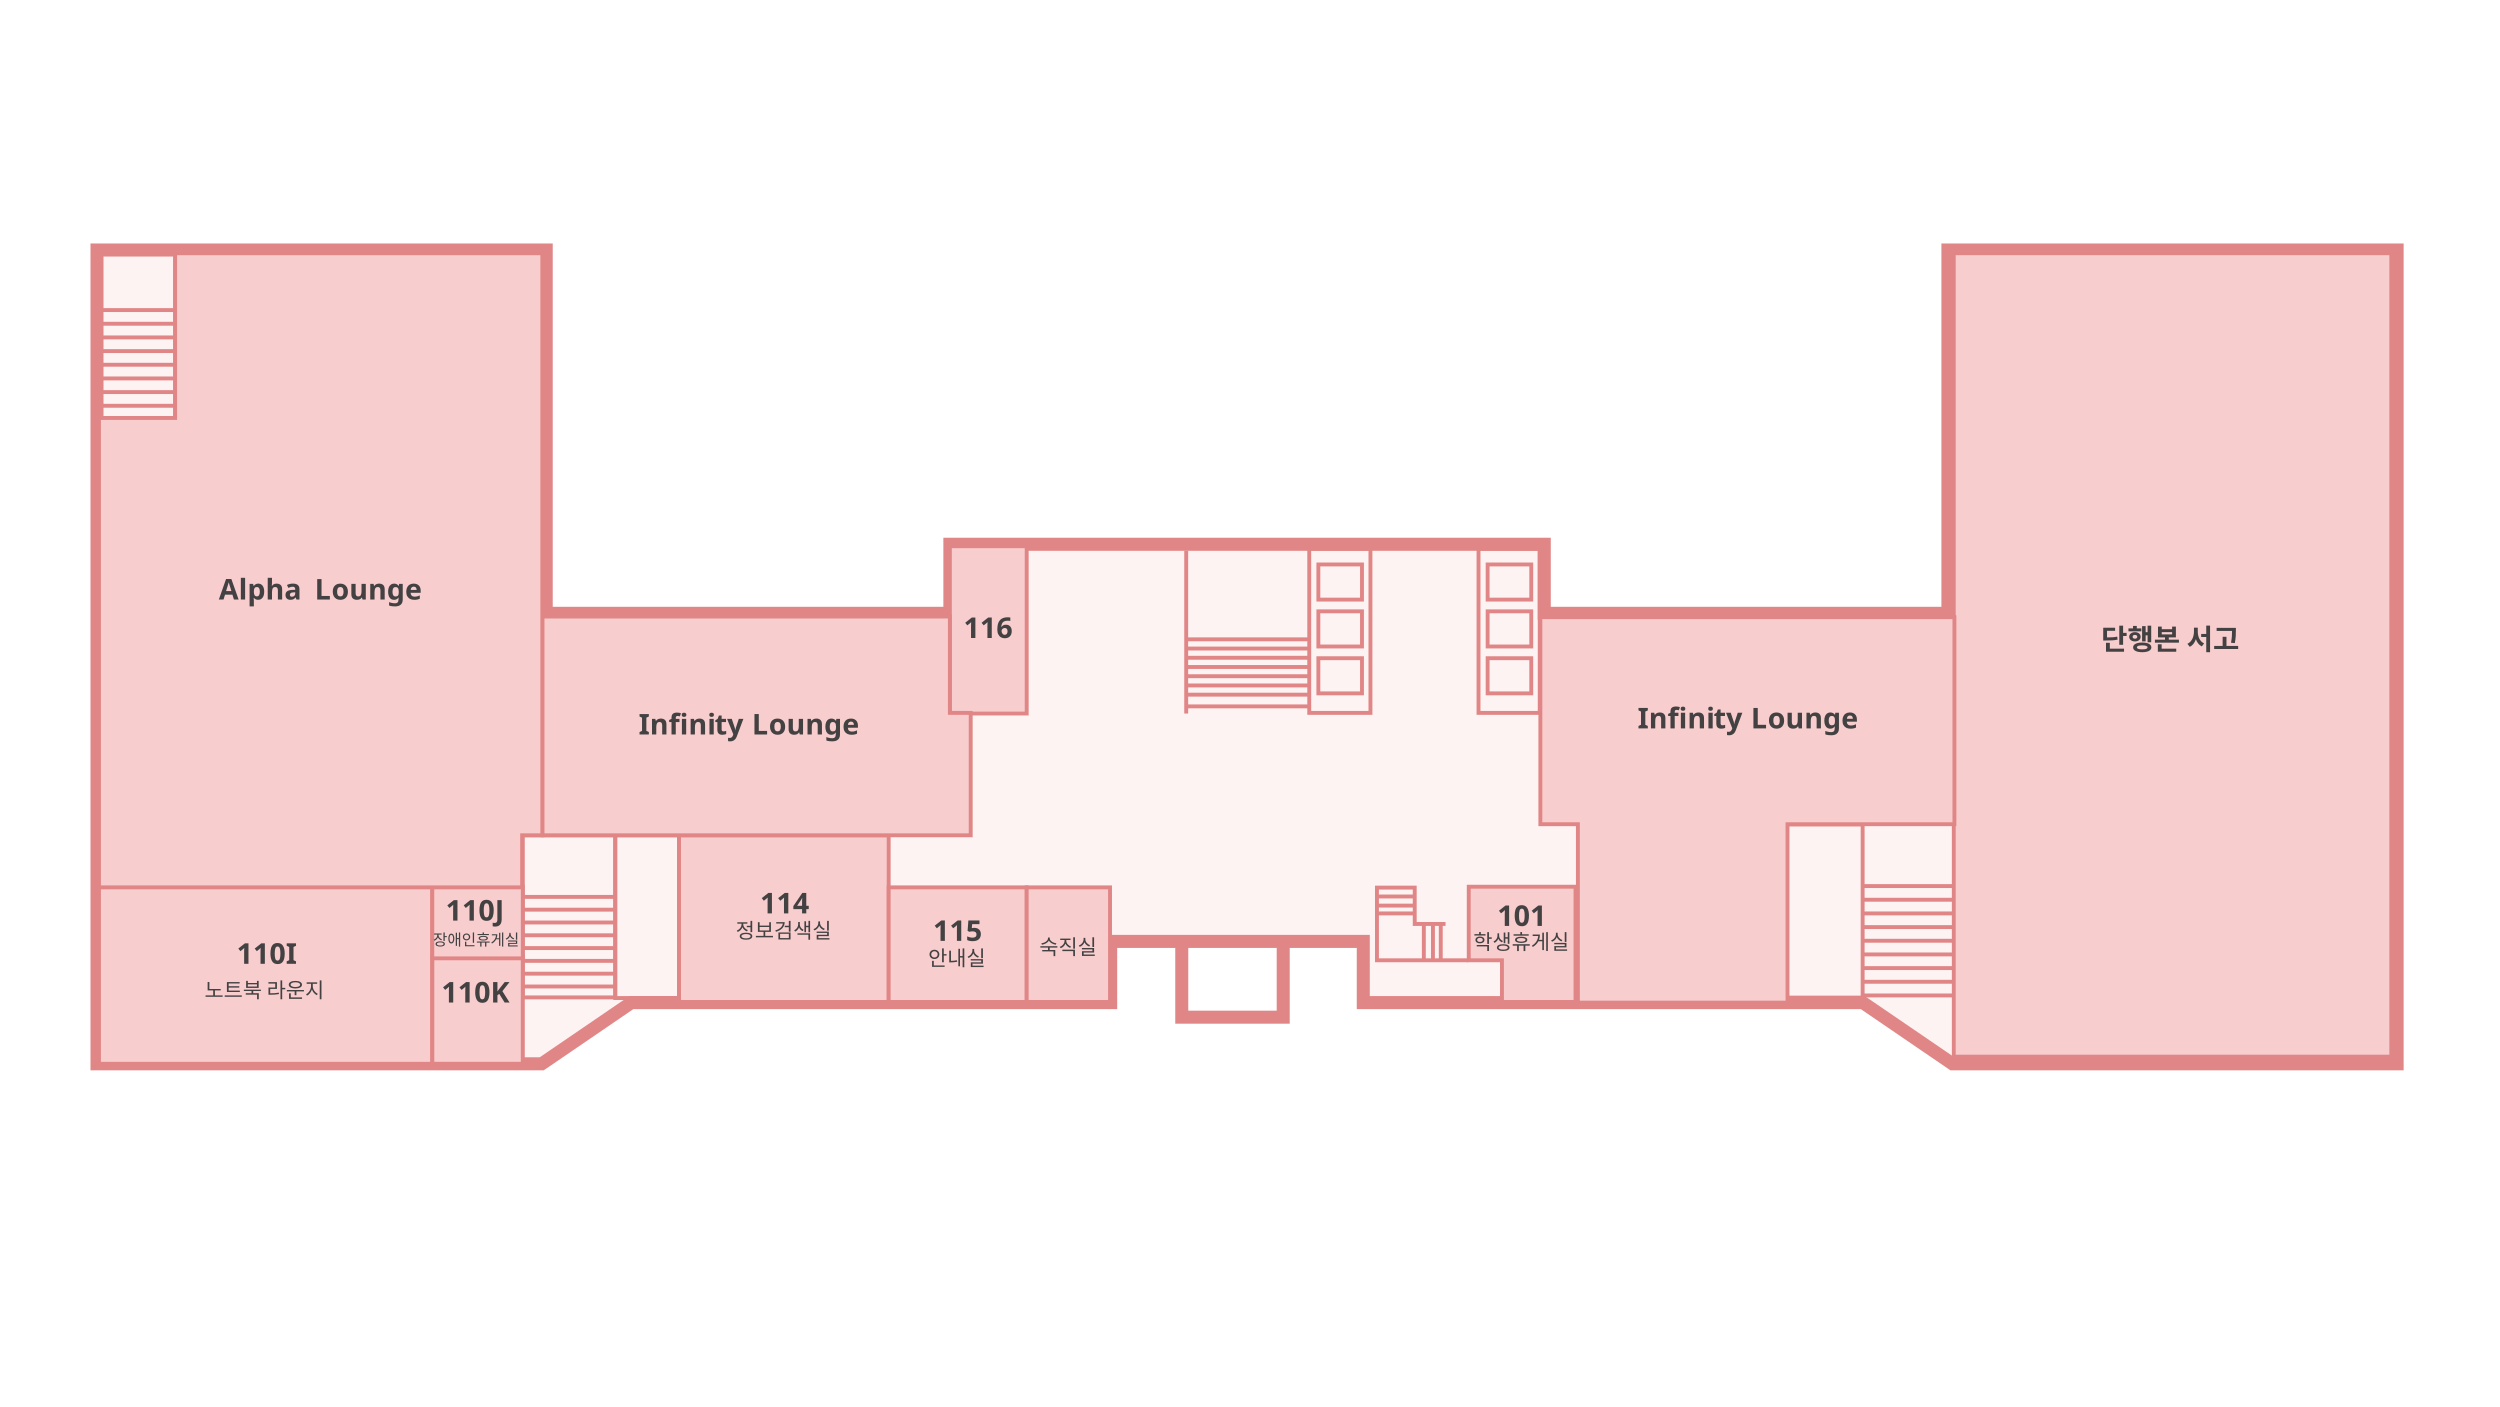
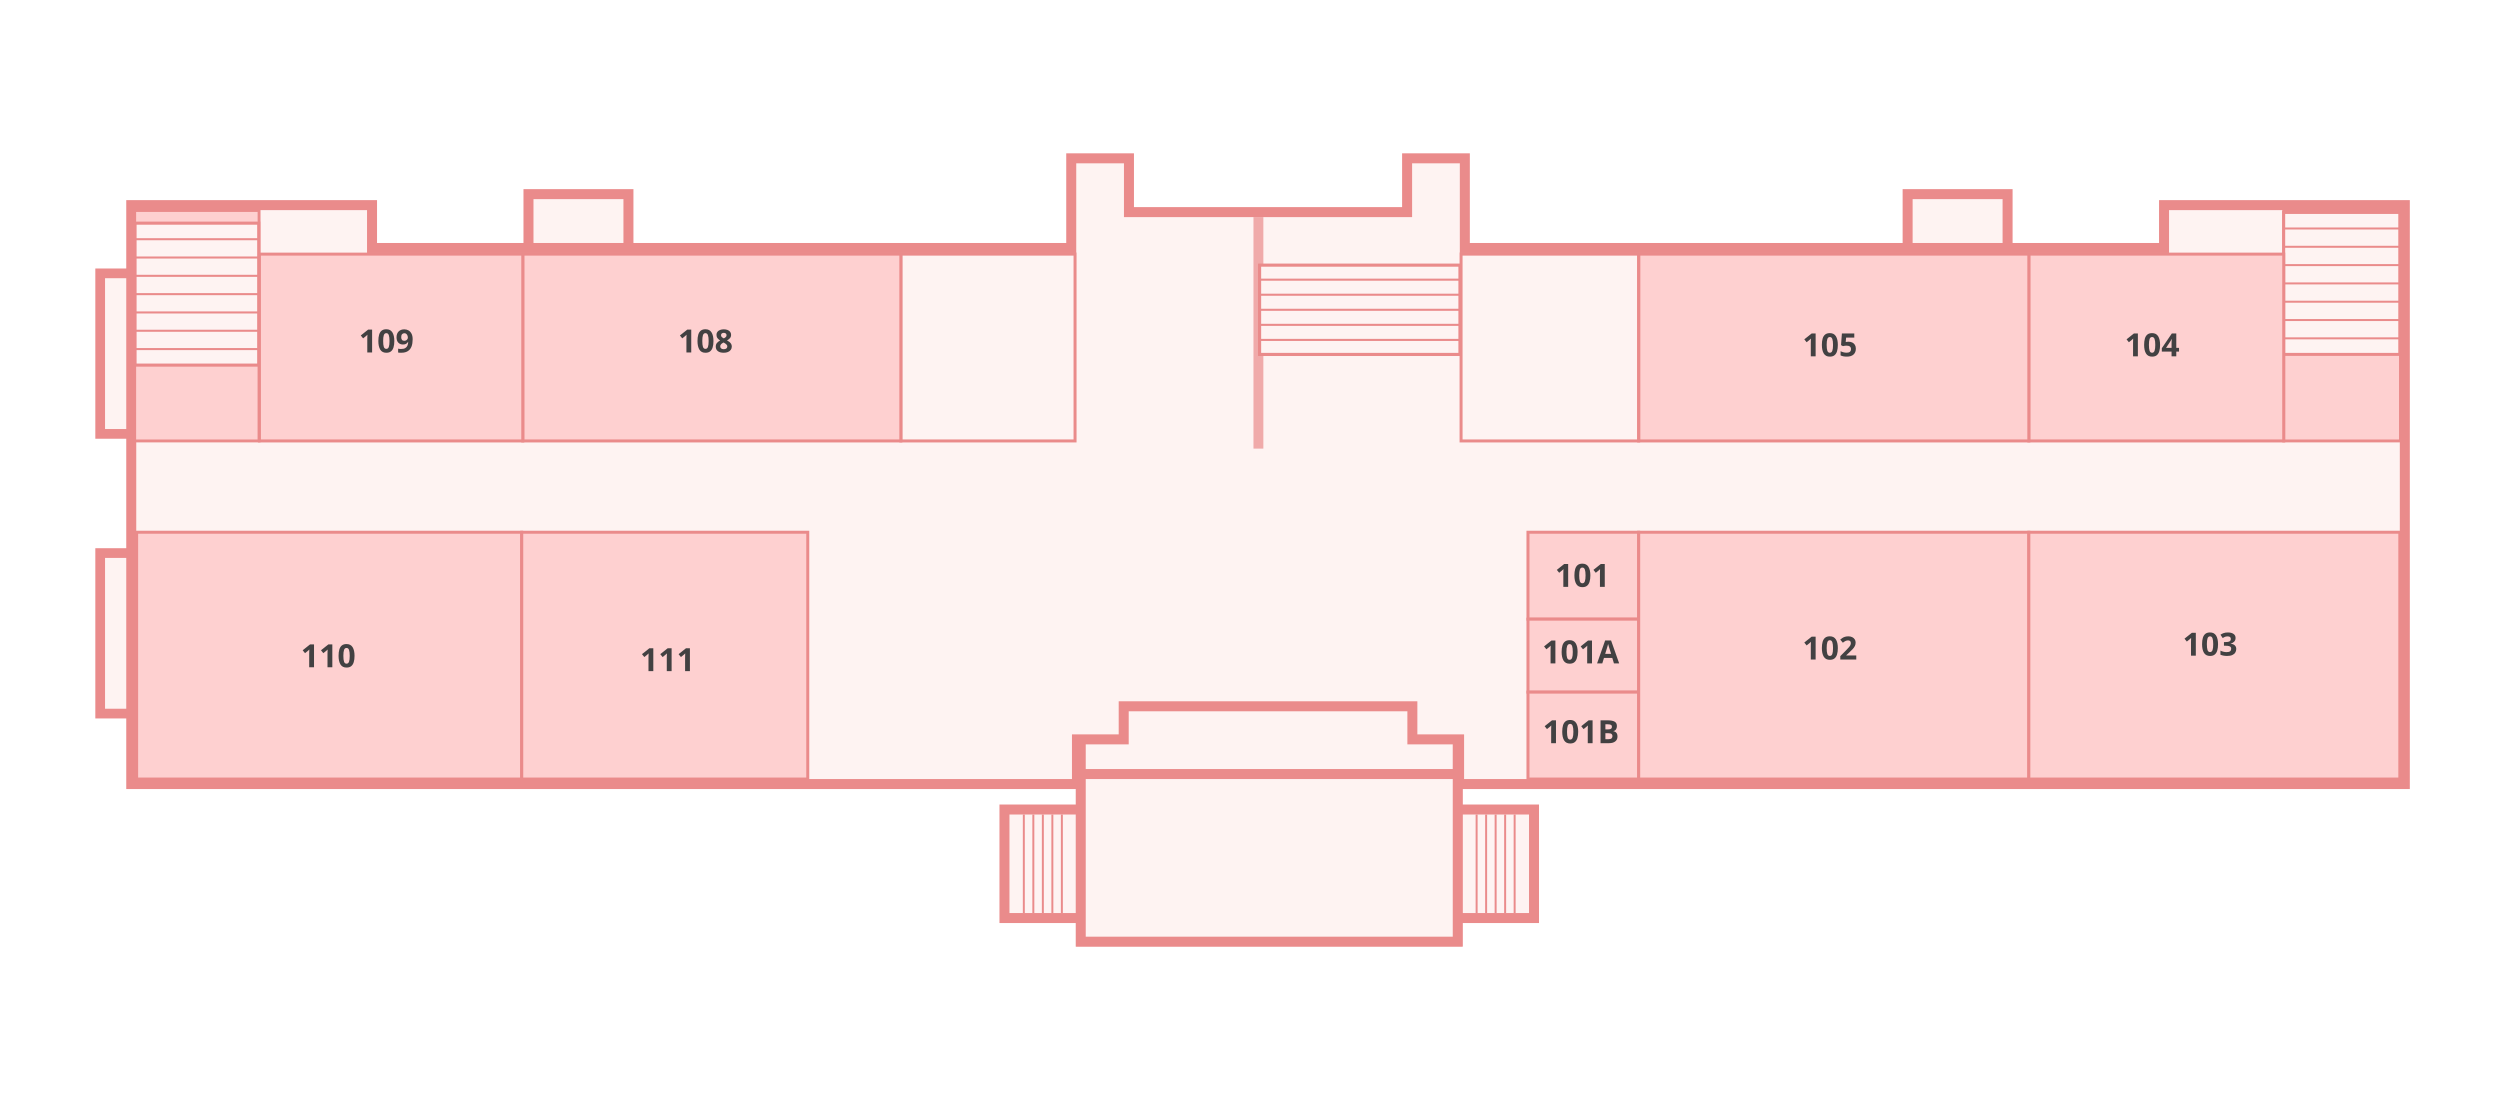
- <svg xmlns="http://www.w3.org/2000/svg" viewBox="0 0 1920 1080">
+ <svg xmlns="http://www.w3.org/2000/svg" viewBox="0 0 2500 1100">
  <g id="Layer_border">
-     <polygon points="1499.46 817 1430.64 770 1047 770 1047 723 853 723 853 770 484.86 770 416.04 817 74.5 817 74.5 192 419.5 192 419.5 471 729.5 471 729.5 418 1186 418 1186 471 1496 471 1496 192 1841 192 1841 817 1499.46 817" fill="#fdf3f2" />
-     <path d="m1836,197v615h-335c-22.94-15.67-45.88-31.33-68.82-47h-380.18v-47h-204v47h-364.68c-22.94,15.67-45.88,31.33-68.82,47H79.5V197h335v279h320v-53h446.5v53h320V197h335m10-10h-355v279h-300v-53h-466.5v53h-300V187H69.5v635h348.09l2.55-1.74,19.87-13.57,46.4-31.69h371.59v-47h184v47h387.09l11.99,8.19,54.28,37.07,2.55,1.74h348.09V187h0Z" fill="#e18686" />
+     <rect x="100.18" y="273.35" width="36.46" height="160.53" fill="#fef3f2" stroke="#ea8b8b" stroke-miterlimit="10" stroke-width="9.72" />
+     <rect x="100.18" y="553.06" width="36.46" height="160.53" fill="#fef3f2" stroke="#ea8b8b" stroke-miterlimit="10" stroke-width="9.72" />
+     <rect x="528.48" y="194.13" width="99.96" height="60.81" fill="#fef3f2" stroke="#ea8b8b" stroke-miterlimit="10" stroke-width="10" />
+     <rect x="1907.63" y="194.13" width="99.96" height="60.81" fill="#fef3f2" stroke="#ea8b8b" stroke-miterlimit="10" stroke-width="10" />
+     <rect x="1080.98" y="694.64" width="376.53" height="246.8" fill="#fef3f2" />
+     <path d="m1452.74,699.41v237.28h-367v-237.28h367m9.53-9.53h-386.05v256.33h386.05v-256.33h0Z" fill="#ea8b8b" />
+     <rect x="1457.25" y="809.52" width="76.76" height="108.53" fill="#fef3f2" />
+     <path d="m1529.02,814.51v98.53h-66.77v-98.53h66.77m9.99-9.99h-86.75v118.52h86.75v-118.52h0Z" fill="#ea8b8b" />
+     <rect x="1004.47" y="809.52" width="76.76" height="108.53" fill="#fef3f2" />
+     <path d="m1076.23,814.51v98.53h-66.77v-98.53h66.77m9.99-9.99h-86.75v118.52h86.75v-118.52h0Z" fill="#ea8b8b" />
+     <polygon points="1459.09 784.04 1459.09 739.37 1412.37 739.37 1412.37 706.28 1123.71 706.28 1123.71 739.37 1076.98 739.37 1076.98 784.04 131.25 784.04 131.25 205.12 372.04 205.12 372.04 247.98 1071.25 247.98 1071.25 158.32 1128.97 158.32 1128.97 212.11 1407.11 212.11 1407.11 158.32 1464.83 158.32 1464.83 247.98 2164.04 247.98 2164.04 205.12 2404.82 205.12 2404.82 784.04 1459.09 784.04" fill="#fef3f2" />
+     <path d="m1459.83,163.32v89.66h709.21v-42.86h230.78v568.93h-935.73v-44.68h-46.73v-33.09h-298.66v33.09h-46.73v44.68H136.25V210.12h230.78v42.86h709.21v-89.66h47.72v53.79h288.14v-53.79h47.72m10-10h-67.72v53.79h-268.14v-53.79h-67.72v89.66H377.03v-42.86H126.25v588.93h955.73v-44.68h46.73v-33.09h278.66v33.09h46.73v44.68h955.73V200.12h-250.78v42.86h-689.21v-89.66h0Z" fill="#ea8b8b" />
+     <rect x="1080.74" y="774.04" width="377.02" height="167.64" fill="#fef3f2" />
+     <path d="m1452.76,779.04v157.64h-367.02v-157.64h367.02m10-10h-387.02v177.64h387.02v-177.64h0Z" fill="#ea8b8b" />
+     <polygon points="2169.04 210.12 2169.04 252.98 1459.83 252.98 1459.83 163.32 1412.11 163.32 1412.11 217.11 1123.97 217.11 1123.97 163.32 1076.25 163.32 1076.25 252.98 367.03 252.98 367.03 210.12 136.25 210.12 136.25 252.98 136.25 408.35 136.25 779.04 1071.98 779.04 1071.98 734.37 1118.71 734.37 1118.71 701.28 1417.37 701.28 1417.37 734.37 1464.09 734.37 1464.09 779.04 2399.82 779.04 2399.82 408.35 2399.82 252.98 2399.82 210.12 2169.04 210.12" fill="none" />
  </g>
  <g id="Layer_others">
-     <rect x="1005.5" y="421.5" width="47" height="126" fill="none" stroke="#e18686" stroke-miterlimit="10" stroke-width="3" />
-     <rect x="1135.5" y="421.5" width="47" height="126" fill="none" stroke="#e18686" stroke-miterlimit="10" stroke-width="3" />
-     <rect x="1012.5" y="433.5" width="33.5" height="27" fill="none" stroke="#e18686" stroke-miterlimit="10" stroke-width="2.98" />
-     <rect x="1012.5" y="469.5" width="33.5" height="27" fill="none" stroke="#e18686" stroke-miterlimit="10" stroke-width="2.98" />
-     <rect x="1012.5" y="505.5" width="33.5" height="27" fill="none" stroke="#e18686" stroke-miterlimit="10" stroke-width="2.98" />
-     <rect x="1142.5" y="433.5" width="33.5" height="27" fill="none" stroke="#e18686" stroke-miterlimit="10" stroke-width="2.98" />
-     <rect x="1142.5" y="469.5" width="33.5" height="27" fill="none" stroke="#e18686" stroke-miterlimit="10" stroke-width="2.98" />
-     <rect x="1142.5" y="505.5" width="33.5" height="27" fill="none" stroke="#e18686" stroke-miterlimit="10" stroke-width="2.98" />
-     <line x1="134" y1="238.13" x2="79" y2="238.13" fill="none" stroke="#e18686" stroke-miterlimit="10" stroke-width="3" />
-     <line x1="134" y1="248.63" x2="79" y2="248.63" fill="none" stroke="#e18686" stroke-miterlimit="10" stroke-width="3" />
-     <line x1="134" y1="259.13" x2="79" y2="259.13" fill="none" stroke="#e18686" stroke-miterlimit="10" stroke-width="3" />
-     <line x1="134" y1="269.63" x2="79" y2="269.63" fill="none" stroke="#e18686" stroke-miterlimit="10" stroke-width="3" />
-     <line x1="134" y1="280.13" x2="79" y2="280.13" fill="none" stroke="#e18686" stroke-miterlimit="10" stroke-width="3" />
-     <line x1="134" y1="290.63" x2="79" y2="290.63" fill="none" stroke="#e18686" stroke-miterlimit="10" stroke-width="3" />
-     <line x1="134" y1="301.13" x2="79" y2="301.13" fill="none" stroke="#e18686" stroke-miterlimit="10" stroke-width="3" />
-     <line x1="134" y1="311.63" x2="79" y2="311.63" fill="none" stroke="#e18686" stroke-miterlimit="10" stroke-width="3" />
-     <rect x="75.5" y="194.5" width="59" height="127" fill="none" stroke="#e18686" stroke-miterlimit="10" stroke-width="3" />
-     <rect x="401.5" y="641.5" width="71" height="124.5" fill="none" stroke="#e18686" stroke-miterlimit="10" stroke-width="3" />
-     <line x1="401.5" y1="688.8" x2="471.5" y2="688.8" fill="none" stroke="#e18686" stroke-miterlimit="10" stroke-width="3" />
-     <line x1="401.5" y1="698.63" x2="471.5" y2="698.63" fill="none" stroke="#e18686" stroke-miterlimit="10" stroke-width="3" />
-     <line x1="401.5" y1="708.46" x2="471.5" y2="708.46" fill="none" stroke="#e18686" stroke-miterlimit="10" stroke-width="3" />
-     <line x1="401.5" y1="718.29" x2="471.5" y2="718.29" fill="none" stroke="#e18686" stroke-miterlimit="10" stroke-width="3" />
-     <line x1="401.5" y1="728.12" x2="471.5" y2="728.12" fill="none" stroke="#e18686" stroke-miterlimit="10" stroke-width="3" />
-     <line x1="401.5" y1="737.95" x2="471.5" y2="737.95" fill="none" stroke="#e18686" stroke-miterlimit="10" stroke-width="3" />
-     <line x1="401.5" y1="747.78" x2="471.5" y2="747.78" fill="none" stroke="#e18686" stroke-miterlimit="10" stroke-width="3" />
-     <line x1="401.5" y1="757.61" x2="471.5" y2="757.61" fill="none" stroke="#e18686" stroke-miterlimit="10" stroke-width="3" />
-     <line x1="910.5" y1="542.5" x2="1005.5" y2="542.5" fill="none" stroke="#e18686" stroke-miterlimit="10" stroke-width="3" />
-     <line x1="911" y1="491" x2="1005" y2="491" fill="none" stroke="#e18686" stroke-miterlimit="10" stroke-width="3" />
-     <line x1="911" y1="498.08" x2="1005" y2="498.08" fill="none" stroke="#e18686" stroke-miterlimit="10" stroke-width="3" />
-     <line x1="911" y1="505.17" x2="1005" y2="505.17" fill="none" stroke="#e18686" stroke-miterlimit="10" stroke-width="3" />
-     <line x1="911" y1="512.25" x2="1005" y2="512.25" fill="none" stroke="#e18686" stroke-miterlimit="10" stroke-width="3" />
-     <line x1="911" y1="519.33" x2="1005" y2="519.33" fill="none" stroke="#e18686" stroke-miterlimit="10" stroke-width="3" />
-     <line x1="911" y1="526.42" x2="1005" y2="526.42" fill="none" stroke="#e18686" stroke-miterlimit="10" stroke-width="3" />
-     <line x1="911" y1="533.5" x2="1005" y2="533.5" fill="none" stroke="#e18686" stroke-miterlimit="10" stroke-width="3" />
-     <line x1="1430.5" y1="680.5" x2="1500.5" y2="680.5" fill="none" stroke="#e18686" stroke-miterlimit="10" stroke-width="3" />
-     <line x1="1430.5" y1="691" x2="1500.5" y2="691" fill="none" stroke="#e18686" stroke-miterlimit="10" stroke-width="3" />
-     <line x1="1430.5" y1="701.5" x2="1500.5" y2="701.5" fill="none" stroke="#e18686" stroke-miterlimit="10" stroke-width="3" />
-     <line x1="1430.5" y1="712" x2="1500.5" y2="712" fill="none" stroke="#e18686" stroke-miterlimit="10" stroke-width="3" />
-     <line x1="1430.5" y1="722.5" x2="1500.5" y2="722.5" fill="none" stroke="#e18686" stroke-miterlimit="10" stroke-width="3" />
-     <line x1="1430.5" y1="733" x2="1500.5" y2="733" fill="none" stroke="#e18686" stroke-miterlimit="10" stroke-width="3" />
-     <line x1="1430.5" y1="743.5" x2="1500.5" y2="743.5" fill="none" stroke="#e18686" stroke-miterlimit="10" stroke-width="3" />
-     <line x1="1430.5" y1="754" x2="1500.5" y2="754" fill="none" stroke="#e18686" stroke-miterlimit="10" stroke-width="3" />
-     <line x1="1430.5" y1="764.5" x2="1500.5" y2="764.5" fill="none" stroke="#e18686" stroke-miterlimit="10" stroke-width="3" />
-     <polyline points="1127.5 737.5 1057.5 737.5 1057.5 681.69 1086.5 681.69 1086.5 709.6 1110.17 709.6" fill="none" stroke="#e18686" stroke-miterlimit="10" stroke-width="3" />
-     <line x1="1086.5" y1="688.5" x2="1057.5" y2="688.5" fill="none" stroke="#e18686" stroke-miterlimit="10" stroke-width="3" />
-     <line x1="1086.5" y1="695.5" x2="1056.5" y2="695.5" fill="none" stroke="#e18686" stroke-miterlimit="10" stroke-width="3" />
-     <line x1="1086.5" y1="701.5" x2="1056.5" y2="701.5" fill="none" stroke="#e18686" stroke-miterlimit="10" stroke-width="3" />
-     <line x1="1093.5" y1="710.5" x2="1093.5" y2="738.5" fill="none" stroke="#e18686" stroke-miterlimit="10" stroke-width="3" />
-     <line x1="1100.5" y1="710.5" x2="1100.5" y2="737.5" fill="none" stroke="#e18686" stroke-miterlimit="10" stroke-width="3" />
-     <line x1="1106.5" y1="709.5" x2="1106.5" y2="737.5" fill="none" stroke="#e18686" stroke-miterlimit="10" stroke-width="3" />
-     <line x1="911" y1="423" x2="911" y2="548" fill="none" stroke="#e18686" stroke-miterlimit="10" stroke-width="3" />
-     <polyline points="907.6 726.05 907.6 781.19 985.5 781.19 985.5 726.05" fill="none" fill-rule="evenodd" stroke="#e18686" stroke-miterlimit="10" stroke-width="10" />
+     <line x1="1258.41" y1="217.11" x2="1258.41" y2="448.61" fill="none" opacity=".7" stroke="#ea8b8b" stroke-miterlimit="10" stroke-width="9.88" />
+     <rect x="1259.59" y="265.15" width="200.38" height="89.29" fill="#fef3f2" stroke="#ea8b8b" stroke-miterlimit="10" stroke-width="3.13" />
+     <line x1="1461.07" y1="279.67" x2="1258.41" y2="279.67" fill="none" stroke="#ea8b8b" stroke-miterlimit="10" stroke-width="2.08" />
+     <line x1="1461.07" y1="294.73" x2="1258.41" y2="294.73" fill="none" stroke="#ea8b8b" stroke-miterlimit="10" stroke-width="2.08" />
+     <line x1="1461.07" y1="309.79" x2="1258.41" y2="309.79" fill="none" stroke="#ea8b8b" stroke-miterlimit="10" stroke-width="2.08" />
+     <line x1="1461.07" y1="324.85" x2="1258.41" y2="324.85" fill="none" stroke="#ea8b8b" stroke-miterlimit="10" stroke-width="2.08" />
+     <line x1="1461.07" y1="339.91" x2="1258.41" y2="339.91" fill="none" stroke="#ea8b8b" stroke-miterlimit="10" stroke-width="2.08" />
+     <line x1="1061.87" y1="814.51" x2="1061.87" y2="913.05" fill="none" stroke="#ea8b8b" stroke-miterlimit="10" stroke-width="1.98" />
+     <line x1="1052.36" y1="814.51" x2="1052.36" y2="913.05" fill="none" stroke="#ea8b8b" stroke-miterlimit="10" stroke-width="1.98" />
+     <line x1="1042.85" y1="814.51" x2="1042.85" y2="913.05" fill="none" stroke="#ea8b8b" stroke-miterlimit="10" stroke-width="1.98" />
+     <line x1="1033.34" y1="814.51" x2="1033.34" y2="913.05" fill="none" stroke="#ea8b8b" stroke-miterlimit="10" stroke-width="1.98" />
+     <line x1="1023.83" y1="814.51" x2="1023.83" y2="913.05" fill="none" stroke="#ea8b8b" stroke-miterlimit="10" stroke-width="1.98" />
+     <line x1="1514.65" y1="814.51" x2="1514.65" y2="913.05" fill="none" stroke="#ea8b8b" stroke-miterlimit="10" stroke-width="1.98" />
+     <line x1="1505.14" y1="814.51" x2="1505.14" y2="913.05" fill="none" stroke="#ea8b8b" stroke-miterlimit="10" stroke-width="1.98" />
+     <line x1="1495.63" y1="814.51" x2="1495.63" y2="913.05" fill="none" stroke="#ea8b8b" stroke-miterlimit="10" stroke-width="1.98" />
+     <line x1="1486.12" y1="814.51" x2="1486.12" y2="913.05" fill="none" stroke="#ea8b8b" stroke-miterlimit="10" stroke-width="1.98" />
+     <line x1="1476.62" y1="814.51" x2="1476.62" y2="913.05" fill="none" stroke="#ea8b8b" stroke-miterlimit="10" stroke-width="1.98" />
+     <rect x="2283.69" y="210.5" width="116.77" height="230.44" fill="#fed0d0" stroke="#ea8b8b" stroke-miterlimit="10" stroke-width="2.9" />
+     <rect x="2283.68" y="212.44" width="116.11" height="141.95" fill="#fef3f2" stroke="#ea8b8b" stroke-miterlimit="10" stroke-width="3" />
+     <line x1="2400.43" y1="228.49" x2="2283" y2="228.49" fill="none" stroke="#ea8b8b" stroke-miterlimit="10" stroke-width="2" />
+     <line x1="2400.43" y1="246.79" x2="2283" y2="246.79" fill="none" stroke="#ea8b8b" stroke-miterlimit="10" stroke-width="2" />
+     <line x1="2400.43" y1="265.1" x2="2283" y2="265.1" fill="none" stroke="#ea8b8b" stroke-miterlimit="10" stroke-width="2" />
+     <line x1="2400.43" y1="283.41" x2="2283" y2="283.41" fill="none" stroke="#ea8b8b" stroke-miterlimit="10" stroke-width="2" />
+     <line x1="2400.43" y1="301.72" x2="2283" y2="301.72" fill="none" stroke="#ea8b8b" stroke-miterlimit="10" stroke-width="2" />
+     <line x1="2400.43" y1="320.03" x2="2283" y2="320.03" fill="none" stroke="#ea8b8b" stroke-miterlimit="10" stroke-width="2" />
+     <line x1="2400.45" y1="338.34" x2="2283.02" y2="338.34" fill="none" stroke="#ea8b8b" stroke-miterlimit="10" stroke-width="2" />
+     <rect x="134.68" y="210.5" width="124.4" height="230.44" fill="#fed0d0" stroke="#ea8b8b" stroke-miterlimit="10" stroke-width="2.89" />
+     <rect x="135.04" y="223.16" width="123.69" height="141.95" fill="#fef3f2" stroke="#ea8b8b" stroke-miterlimit="10" stroke-width="3.1" />
+     <line x1="259.41" y1="239.21" x2="134.31" y2="239.21" fill="none" stroke="#ea8b8b" stroke-miterlimit="10" stroke-width="2.06" />
+     <line x1="259.41" y1="257.52" x2="134.31" y2="257.52" fill="none" stroke="#ea8b8b" stroke-miterlimit="10" stroke-width="2.06" />
+     <line x1="259.41" y1="275.83" x2="134.31" y2="275.83" fill="none" stroke="#ea8b8b" stroke-miterlimit="10" stroke-width="2.06" />
+     <line x1="259.41" y1="294.14" x2="134.31" y2="294.14" fill="none" stroke="#ea8b8b" stroke-miterlimit="10" stroke-width="2.06" />
+     <line x1="259.41" y1="312.45" x2="134.31" y2="312.45" fill="none" stroke="#ea8b8b" stroke-miterlimit="10" stroke-width="2.06" />
+     <line x1="259.41" y1="330.76" x2="134.31" y2="330.76" fill="none" stroke="#ea8b8b" stroke-miterlimit="10" stroke-width="2.06" />
+     <line x1="259.44" y1="349.07" x2="134.34" y2="349.07" fill="none" stroke="#ea8b8b" stroke-miterlimit="10" stroke-width="2.06" />
  </g>
-   <g id="Layer_117">
-     <rect x="416.5" y="475.5" width="112" height="71.5" fill="#f8cdce" stroke="#e18686" stroke-miterlimit="10" stroke-width="3" />
-     <text transform="translate(454.72 507.5)" fill="#434142" font-family="NanumSquareNeovariable-Heavy, 'NanumSquare Neo variable'" font-size="22" font-variation-settings="'wght' 900" font-weight="800">
-       <tspan x="0" y="0">117</tspan>
+   <g id="Layer_101">
+     <rect x="1527.97" y="532.24" width="110.71" height="86.92" fill="#fed0d0" stroke="#ea8b8b" stroke-miterlimit="10" stroke-width="3" />
+     <text transform="translate(1554.94 586.85)" fill="#424142" font-family="NanumSquareNeovariable-Heavy, 'NanumSquare Neo variable'" font-size="32" font-variation-settings="'wght' 900" font-weight="800">
+       <tspan x="0" y="0">101</tspan>
    </text>
-     <text transform="translate(450.22 526.5)" fill="#434142" font-family="NanumSquareNeovariable-Regular, 'NanumSquare Neo variable'" font-size="16" font-variation-settings="'wght' 300">
-       <tspan x="0" y="0">복사실</tspan>
+   </g>
+   <g id="Layer_101A">
+     <rect x="1527.97" y="619.15" width="110.71" height="72.98" fill="#fed0d0" stroke="#ea8b8b" stroke-miterlimit="10" stroke-width="3" />
+     <text transform="translate(1542.17 663.38)" fill="#424142" font-family="NanumSquareNeovariable-Heavy, 'NanumSquare Neo variable'" font-size="32" font-variation-settings="'wght' 900" font-weight="800">
+       <tspan x="0" y="0">101A</tspan>
+     </text>
+   </g>
+   <g id="Layer_101B">
+     <rect x="1527.97" y="692.13" width="110.71" height="86.92" fill="#fed0d0" stroke="#ea8b8b" stroke-miterlimit="10" stroke-width="3" />
+     <text transform="translate(1542.76 743.17)" fill="#424142" font-family="NanumSquareNeovariable-Heavy, 'NanumSquare Neo variable'" font-size="32" font-variation-settings="'wght' 900" font-weight="800">
+       <tspan x="0" y="0">101B</tspan>
+     </text>
+   </g>
+   <g id="Layer_102">
+     <rect x="1638.68" y="532.24" width="390.15" height="246.81" fill="#fed0d0" stroke="#ea8b8b" stroke-miterlimit="10" stroke-width="3" />
+     <text transform="translate(1802.41 659.51)" fill="#424142" font-family="NanumSquareNeovariable-Heavy, 'NanumSquare Neo variable'" font-size="32" font-variation-settings="'wght' 900" font-weight="800">
+       <tspan x="0" y="0">102</tspan>
+     </text>
+   </g>
+   <g id="Layer_103">
+     <rect x="2028.83" y="532.24" width="370.99" height="246.81" fill="#fed0d0" stroke="#ea8b8b" stroke-miterlimit="10" stroke-width="3" />
+     <text transform="translate(2182.61 655.64)" fill="#424142" font-family="NanumSquareNeovariable-Heavy, 'NanumSquare Neo variable'" font-size="32" font-variation-settings="'wght' 900" font-weight="800">
+       <tspan x="0" y="0">103</tspan>
+     </text>
+   </g>
+   <g id="Layer_104">
+     <rect x="2028.83" y="254.12" width="254.89" height="186.82" fill="#fed0d0" stroke="#ea8b8b" stroke-miterlimit="10" stroke-width="3" />
+     <text transform="translate(2124.66 356.32)" fill="#424142" font-family="NanumSquareNeovariable-Heavy, 'NanumSquare Neo variable'" font-size="32" font-variation-settings="'wght' 900" font-weight="800">
+       <tspan x="0" y="0">104</tspan>
+     </text>
+   </g>
+   <g id="Layer_105">
+     <rect x="1638.68" y="254.12" width="390.15" height="186.82" fill="#fed0d0" stroke="#ea8b8b" stroke-miterlimit="10" stroke-width="3" />
+     <text transform="translate(1802.41 356.32)" fill="#424142" font-family="NanumSquareNeovariable-Heavy, 'NanumSquare Neo variable'" font-size="32" font-variation-settings="'wght' 900" font-weight="800">
+       <tspan x="0" y="0">105</tspan>
    </text>
  </g>
  <g id="Layer_toilet1">
-     <rect x="472.5" y="641.5" width="49" height="125" transform="translate(994 1408) rotate(180)" fill="none" stroke="#e18686" stroke-miterlimit="10" stroke-width="3" />
+     <rect x="1461.07" y="254.12" width="177.61" height="186.82" fill="none" stroke="#ea8b8b" stroke-miterlimit="10" stroke-width="3" />
  </g>
  <g id="Layer_toilet2">
-     <rect x="1372" y="633.15" width="58.5" height="133" fill="none" stroke="#e18686" stroke-miterlimit="10" stroke-width="3" />
+     <rect x="900.86" y="254.12" width="174.19" height="186.82" fill="none" stroke="#ea8b8b" stroke-miterlimit="10" stroke-width="3" />
  </g>
-   <g id="Layer_114">
-     <rect x="521.5" y="641.5" width="161" height="128" fill="#f8cdce" stroke="#e18686" stroke-miterlimit="10" stroke-width="3" />
-     <text transform="translate(583.74 701.47)" fill="#434142" font-family="NanumSquareNeovariable-Heavy, 'NanumSquare Neo variable'" font-size="22" font-variation-settings="'wght' 900" font-weight="800">
-       <tspan x="0" y="0">114</tspan>
-     </text>
-     <text transform="translate(565 720.47)" fill="#434142" font-family="NanumSquareNeovariable-Regular, 'NanumSquare Neo variable'" font-size="16" font-variation-settings="'wght' 300">
-       <tspan x="0" y="0">정보검색실</tspan>
+   <g id="Layer_108">
+     <rect x="522.78" y="254.12" width="378.08" height="186.82" fill="#fed0d0" stroke="#ea8b8b" stroke-miterlimit="10" stroke-width="3" />
+     <text transform="translate(678.03 352.45)" fill="#424142" font-family="NanumSquareNeovariable-Heavy, 'NanumSquare Neo variable'" font-size="32" font-variation-settings="'wght' 900" font-weight="800">
+       <tspan x="0" y="0">108</tspan>
    </text>
  </g>
-   <g id="Layer_115">
-     <rect x="682.5" y="681.5" width="106" height="88" transform="translate(1471 1451) rotate(180)" fill="#f8cdce" stroke="#e18686" stroke-miterlimit="10" stroke-width="3" />
-     <text transform="translate(716.56 722.61)" fill="#434142" font-family="NanumSquareNeovariable-Heavy, 'NanumSquare Neo variable'" font-size="22" font-variation-settings="'wght' 900" font-weight="800">
-       <tspan x="0" y="0">115</tspan>
-     </text>
-     <text transform="translate(712.8 741.61)" fill="#434142" font-family="NanumSquareNeovariable-Regular, 'NanumSquare Neo variable'" font-size="16" font-variation-settings="'wght' 300">
-       <tspan x="0" y="0">안내실</tspan>
+   <g id="Layer_109">
+     <rect x="259.42" y="254.12" width="263.36" height="186.82" fill="#fed0d0" stroke="#ea8b8b" stroke-miterlimit="10" stroke-width="3" />
+     <text transform="translate(358.89 352.45)" fill="#424142" font-family="NanumSquareNeovariable-Heavy, 'NanumSquare Neo variable'" font-size="32" font-variation-settings="'wght' 900" font-weight="800">
+       <tspan x="0" y="0">109</tspan>
    </text>
  </g>
-   <g id="Layer_숙직실">
-     <rect x="788.5" y="681.5" width="64" height="88" fill="#f8cdce" stroke="#e18686" stroke-miterlimit="10" stroke-width="3" />
-     <text transform="translate(798.19 733.07)" fill="#434142" font-family="NanumSquareNeovariable-Regular, 'NanumSquare Neo variable'" font-size="16" font-variation-settings="'wght' 300">
-       <tspan x="0" y="0">숙직실</tspan>
+   <g id="Layer_110">
+     <rect x="136.63" y="532.24" width="385.11" height="246.81" fill="#fed0d0" stroke="#ea8b8b" stroke-miterlimit="10" stroke-width="3" />
+     <text transform="translate(300.8 667.25)" fill="#424142" font-family="NanumSquareNeovariable-Heavy, 'NanumSquare Neo variable'" font-size="32" font-variation-settings="'wght' 900" font-weight="800">
+       <tspan x="0" y="0">110</tspan>
    </text>
  </g>
-   <g id="Layer_116">
-     <rect x="729.5" y="419.5" width="59" height="128.5" transform="translate(1518 967.5) rotate(180)" fill="#f8cdce" stroke="#e18686" stroke-miterlimit="10" stroke-width="3" />
-     <text transform="translate(739.99 489.97)" fill="#434142" font-family="NanumSquareNeovariable-Heavy, 'NanumSquare Neo variable'" font-size="22" font-variation-settings="'wght' 900" font-weight="800">
-       <tspan x="0" y="0">116</tspan>
-     </text>
-   </g>
-   <g id="Layer_infinity">
-     <polygon points="729.5 547.5 729.5 473.5 533.5 473.5 528.5 473.5 416.5 473.5 416.5 641.5 528.5 641.5 533.5 641.5 722.5 641.5 729.5 641.5 745.5 641.5 745.5 547.5 729.5 547.5" fill="#f8cdce" stroke="#e18686" stroke-miterlimit="10" stroke-width="3" />
-     <text transform="translate(490.46 564.09)" fill="#434142" font-family="NanumSquareNeovariable-Heavy, 'NanumSquare Neo variable'" font-size="22" font-variation-settings="'wght' 900" font-weight="800">
-       <tspan x="0" y="0">Infini</tspan>
-       <tspan x="58.41" y="0" letter-spacing="-.02em">t</tspan>
-       <tspan x="67.94" y="0">y </tspan>
-       <tspan x="86.99" y="0" letter-spacing="-.02em">L</tspan>
-       <tspan x="99.92" y="0">ounge</tspan>
-     </text>
-   </g>
-   <g id="Layer_110I">
-     <rect x="76" y="681" width="256" height="136" fill="#f8cdce" stroke="#e18686" stroke-miterlimit="10" stroke-width="3" />
-     <text transform="translate(181.73 740.19)" fill="#434142" font-family="NanumSquareNeovariable-Heavy, 'NanumSquare Neo variable'" font-size="22" font-variation-settings="'wght' 900" font-weight="800">
-       <tspan x="0" y="0">110I</tspan>
-     </text>
-     <text transform="translate(157.06 766.19)" fill="#434142" font-family="NanumSquareNeovariable-Regular, 'NanumSquare Neo variable'" font-size="16" font-variation-settings="'wght' 300">
-       <tspan x="0" y="0">노트북 라운지</tspan>
-     </text>
-   </g>
-   <g id="Layer_110K">
-     <rect x="332" y="734.5" width="69.5" height="82.5" transform="translate(733.5 1551.5) rotate(180)" fill="#f8cdce" stroke="#e18686" stroke-miterlimit="10" stroke-width="3.06" />
-     <text transform="translate(338.98 769.94)" fill="#434142" font-family="NanumSquareNeovariable-Heavy, 'NanumSquare Neo variable'" font-size="22" font-variation-settings="'wght' 900" font-weight="800">
-       <tspan x="0" y="0">110K</tspan>
-     </text>
-   </g>
-   <g id="Layer_110J">
-     <rect x="332" y="681" width="69.5" height="55" transform="translate(733.5 1417) rotate(180)" fill="#f8cdce" stroke="#e18686" stroke-miterlimit="10" stroke-width="3" />
-     <text transform="translate(342.24 707)" fill="#434142" font-family="NanumSquareNeovariable-Heavy, 'NanumSquare Neo variable'" font-size="22" font-variation-settings="'wght' 900" font-weight="800">
-       <tspan x="0" y="0">110J</tspan>
-     </text>
-     <text transform="translate(332.53 726.05)" fill="#434142" font-family="NanumSquareNeovariable-Regular, 'NanumSquare Neo variable'" font-size="12" font-variation-settings="'wght' 300">
-       <tspan x="0" y="0">장애인휴게실</tspan>
-     </text>
-   </g>
-   <g id="Layer_Alpha">
-     <polygon points="134.5 194.5 134.5 321 76 321 76 681.5 401 681.5 401 641.5 416.5 641.5 416.5 321 416.5 194.5 134.5 194.5" fill="#f8cdce" stroke="#e18686" stroke-miterlimit="10" stroke-width="3" />
-     <text transform="translate(168.07 460.45)" fill="#434142" font-family="NanumSquareNeovariable-Heavy, 'NanumSquare Neo variable'" font-size="22" font-variation-settings="'wght' 900" font-weight="800">
-       <tspan x="0" y="0">Alpha </tspan>
-       <tspan x="73.57" y="0" letter-spacing="-.02em">L</tspan>
-       <tspan x="86.5" y="0">ounge</tspan>
-     </text>
-   </g>
-   <g id="Layer_101">
-     <polygon points="1128 681 1128 737.5 1153.5 737.5 1153.5 769.5 1210 769.5 1210 737.5 1210 681 1128 681" fill="#f8cdce" stroke="#e18686" stroke-miterlimit="10" stroke-width="3" />
-     <text transform="translate(1149.9 711.13)" fill="#434142" font-family="NanumSquareNeovariable-Heavy, 'NanumSquare Neo variable'" font-size="22" font-variation-settings="'wght' 900" font-weight="800">
-       <tspan x="0" y="0">101</tspan>
-     </text>
-     <text transform="translate(1131.5 729.13)" fill="#434142" font-family="NanumSquareNeovariable-Regular, 'NanumSquare Neo variable'" font-size="16" font-variation-settings="'wght' 300">
-       <tspan x="0" y="0">학생휴게실</tspan>
-     </text>
-   </g>
-   <g id="Layer_서고">
-     <rect x="1500.5" y="194.5" width="336" height="617" fill="#f8cdce" stroke="#e18686" stroke-miterlimit="10" stroke-width="2.96" />
-     <text transform="translate(1613.62 498.93)" fill="#434142" font-family="NanumSquareNeovariable-Heavy, 'NanumSquare Neo variable'" font-size="22" font-variation-settings="'wght' 900" font-weight="800">
-       <tspan x="0" y="0">단행본 서고</tspan>
-     </text>
-   </g>
-   <g id="Layer_infinity2">
-     <polygon points="1501 474 1183 474 1183 633 1211.82 633 1211.82 770 1372.81 770 1372.81 633 1501 633 1501 474" fill="#f8cdce" stroke="#e18686" stroke-miterlimit="10" stroke-width="2.99" />
-     <text transform="translate(1257.66 559.41)" fill="#434142" font-family="NanumSquareNeovariable-Heavy, 'NanumSquare Neo variable'" font-size="22" font-variation-settings="'wght' 900" font-weight="800">
-       <tspan x="0" y="0">Infini</tspan>
-       <tspan x="58.41" y="0" letter-spacing="-.02em">t</tspan>
-       <tspan x="67.94" y="0">y </tspan>
-       <tspan x="86.99" y="0" letter-spacing="-.02em">L</tspan>
-       <tspan x="99.92" y="0">ounge</tspan>
+   <g id="Layer_111">
+     <rect x="521.74" y="532.24" width="286.03" height="246.81" fill="#fed0d0" stroke="#ea8b8b" stroke-miterlimit="10" stroke-width="3" />
+     <text transform="translate(640.09 671.13)" fill="#424142" font-family="NanumSquareNeovariable-Heavy, 'NanumSquare Neo variable'" font-size="32" font-variation-settings="'wght' 900" font-weight="800">
+       <tspan x="0" y="0">111</tspan>
    </text>
  </g>
</svg>
